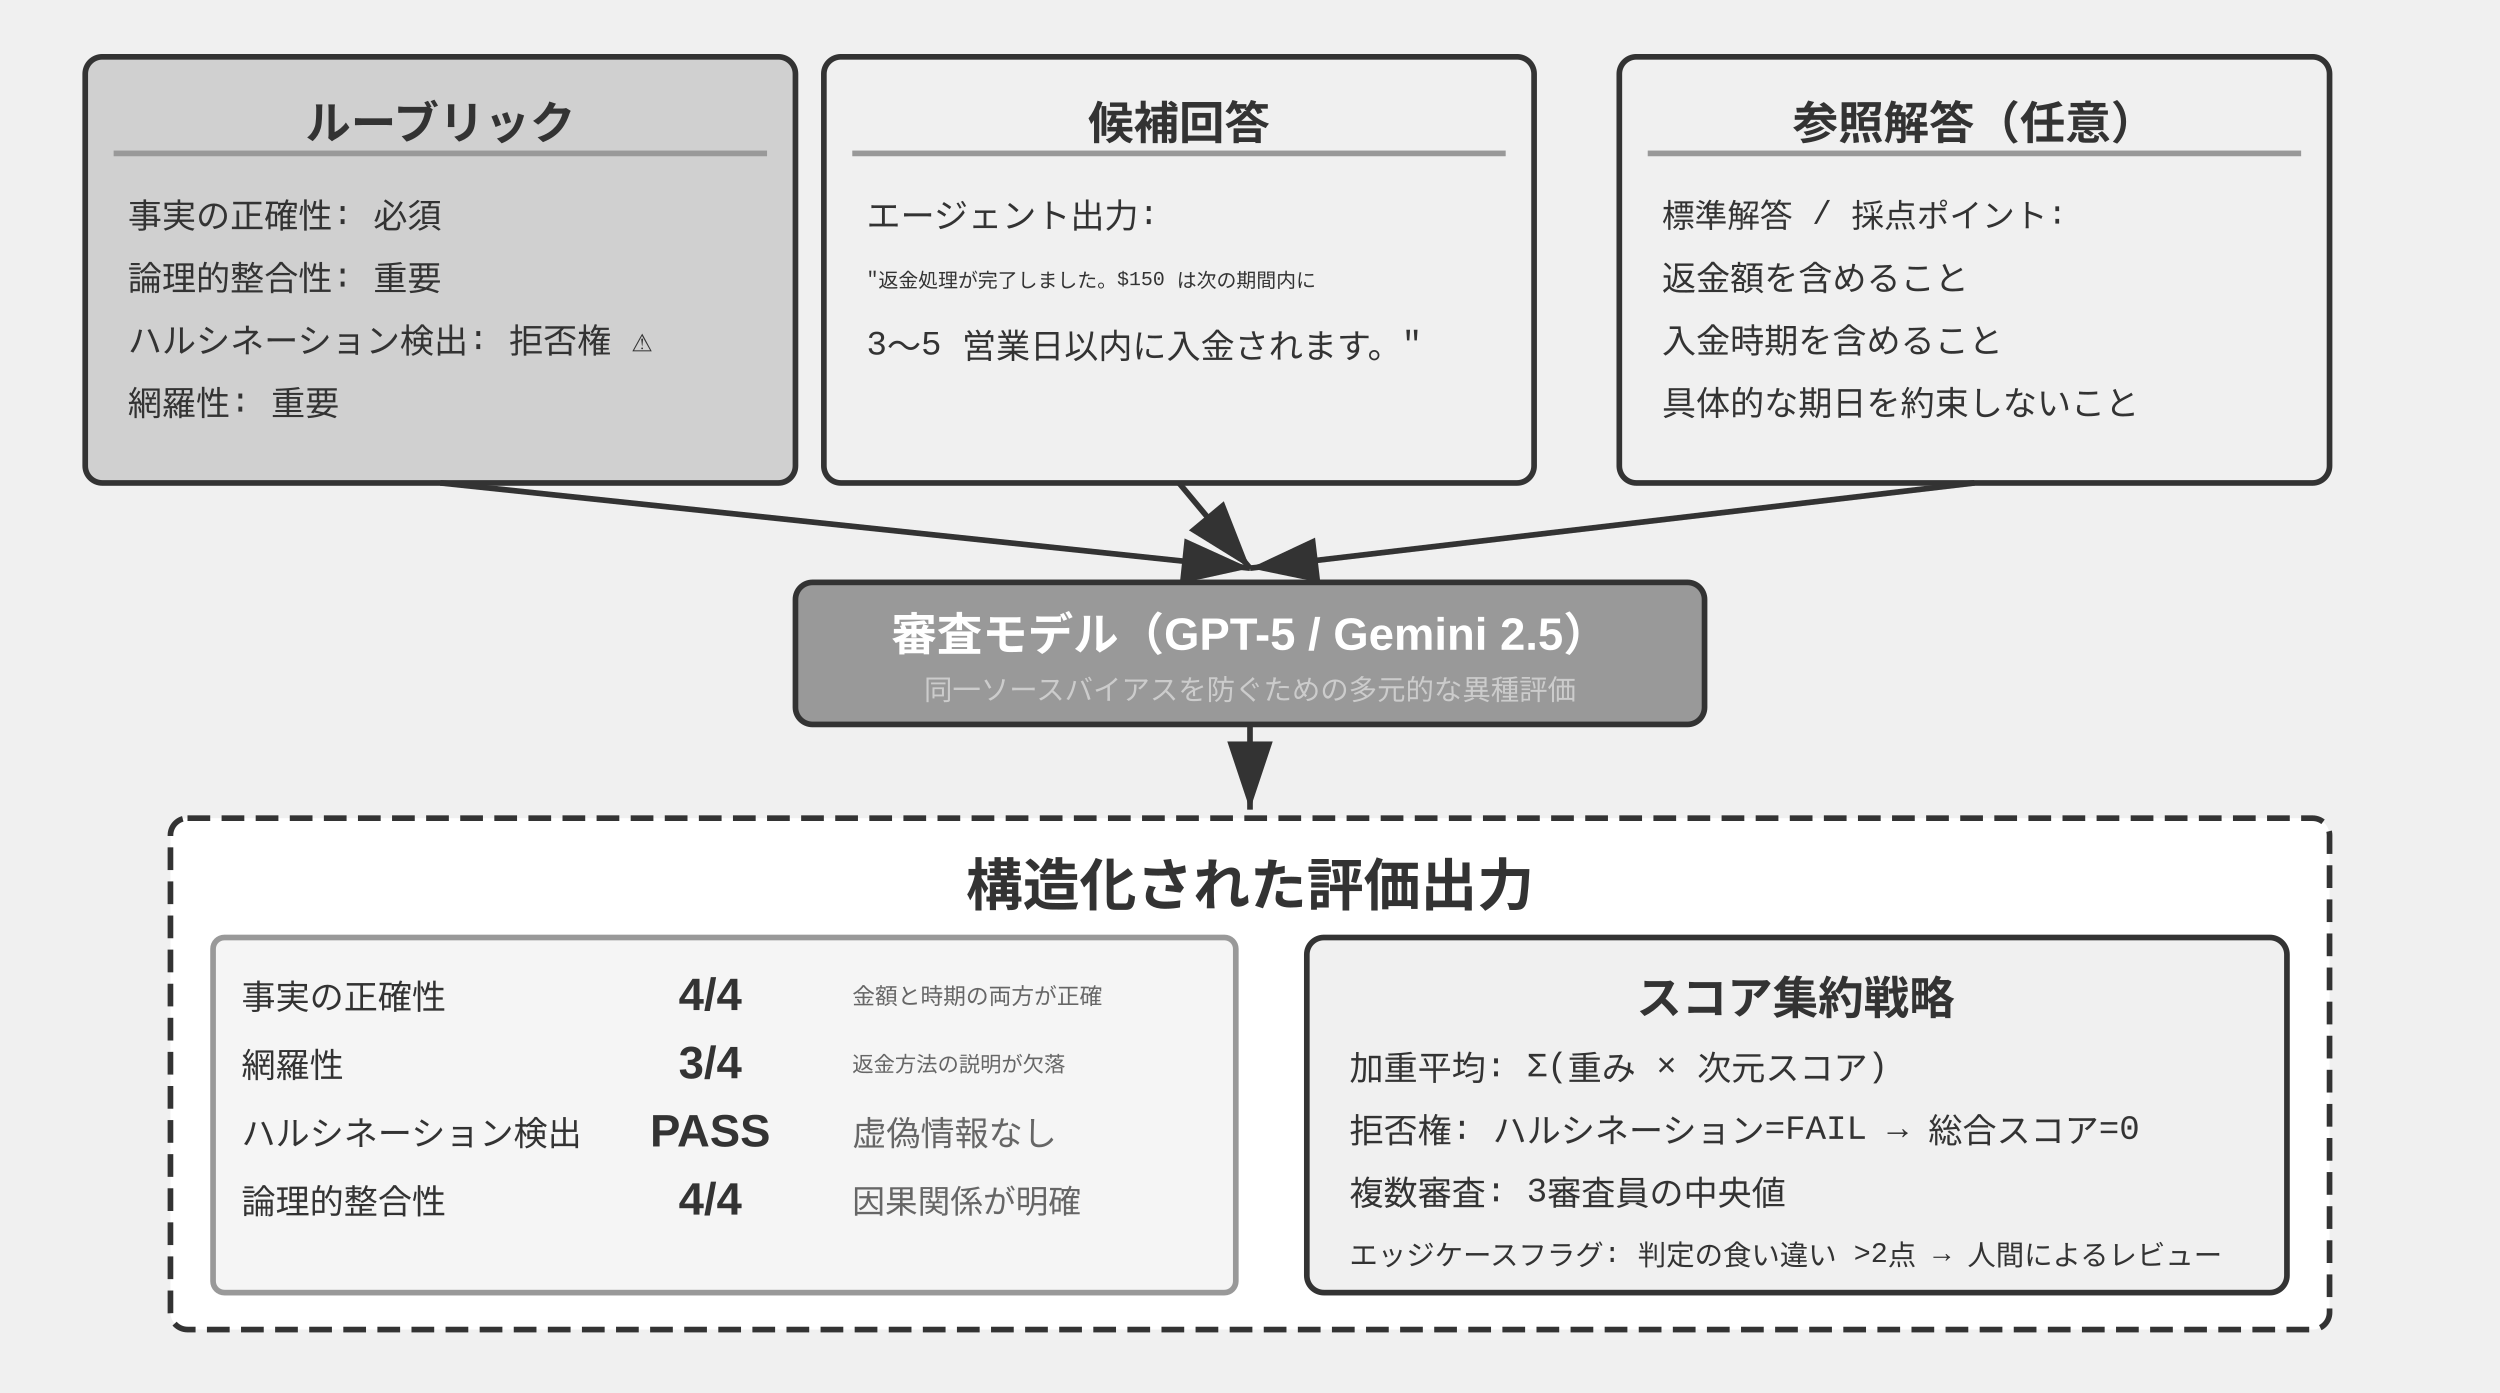
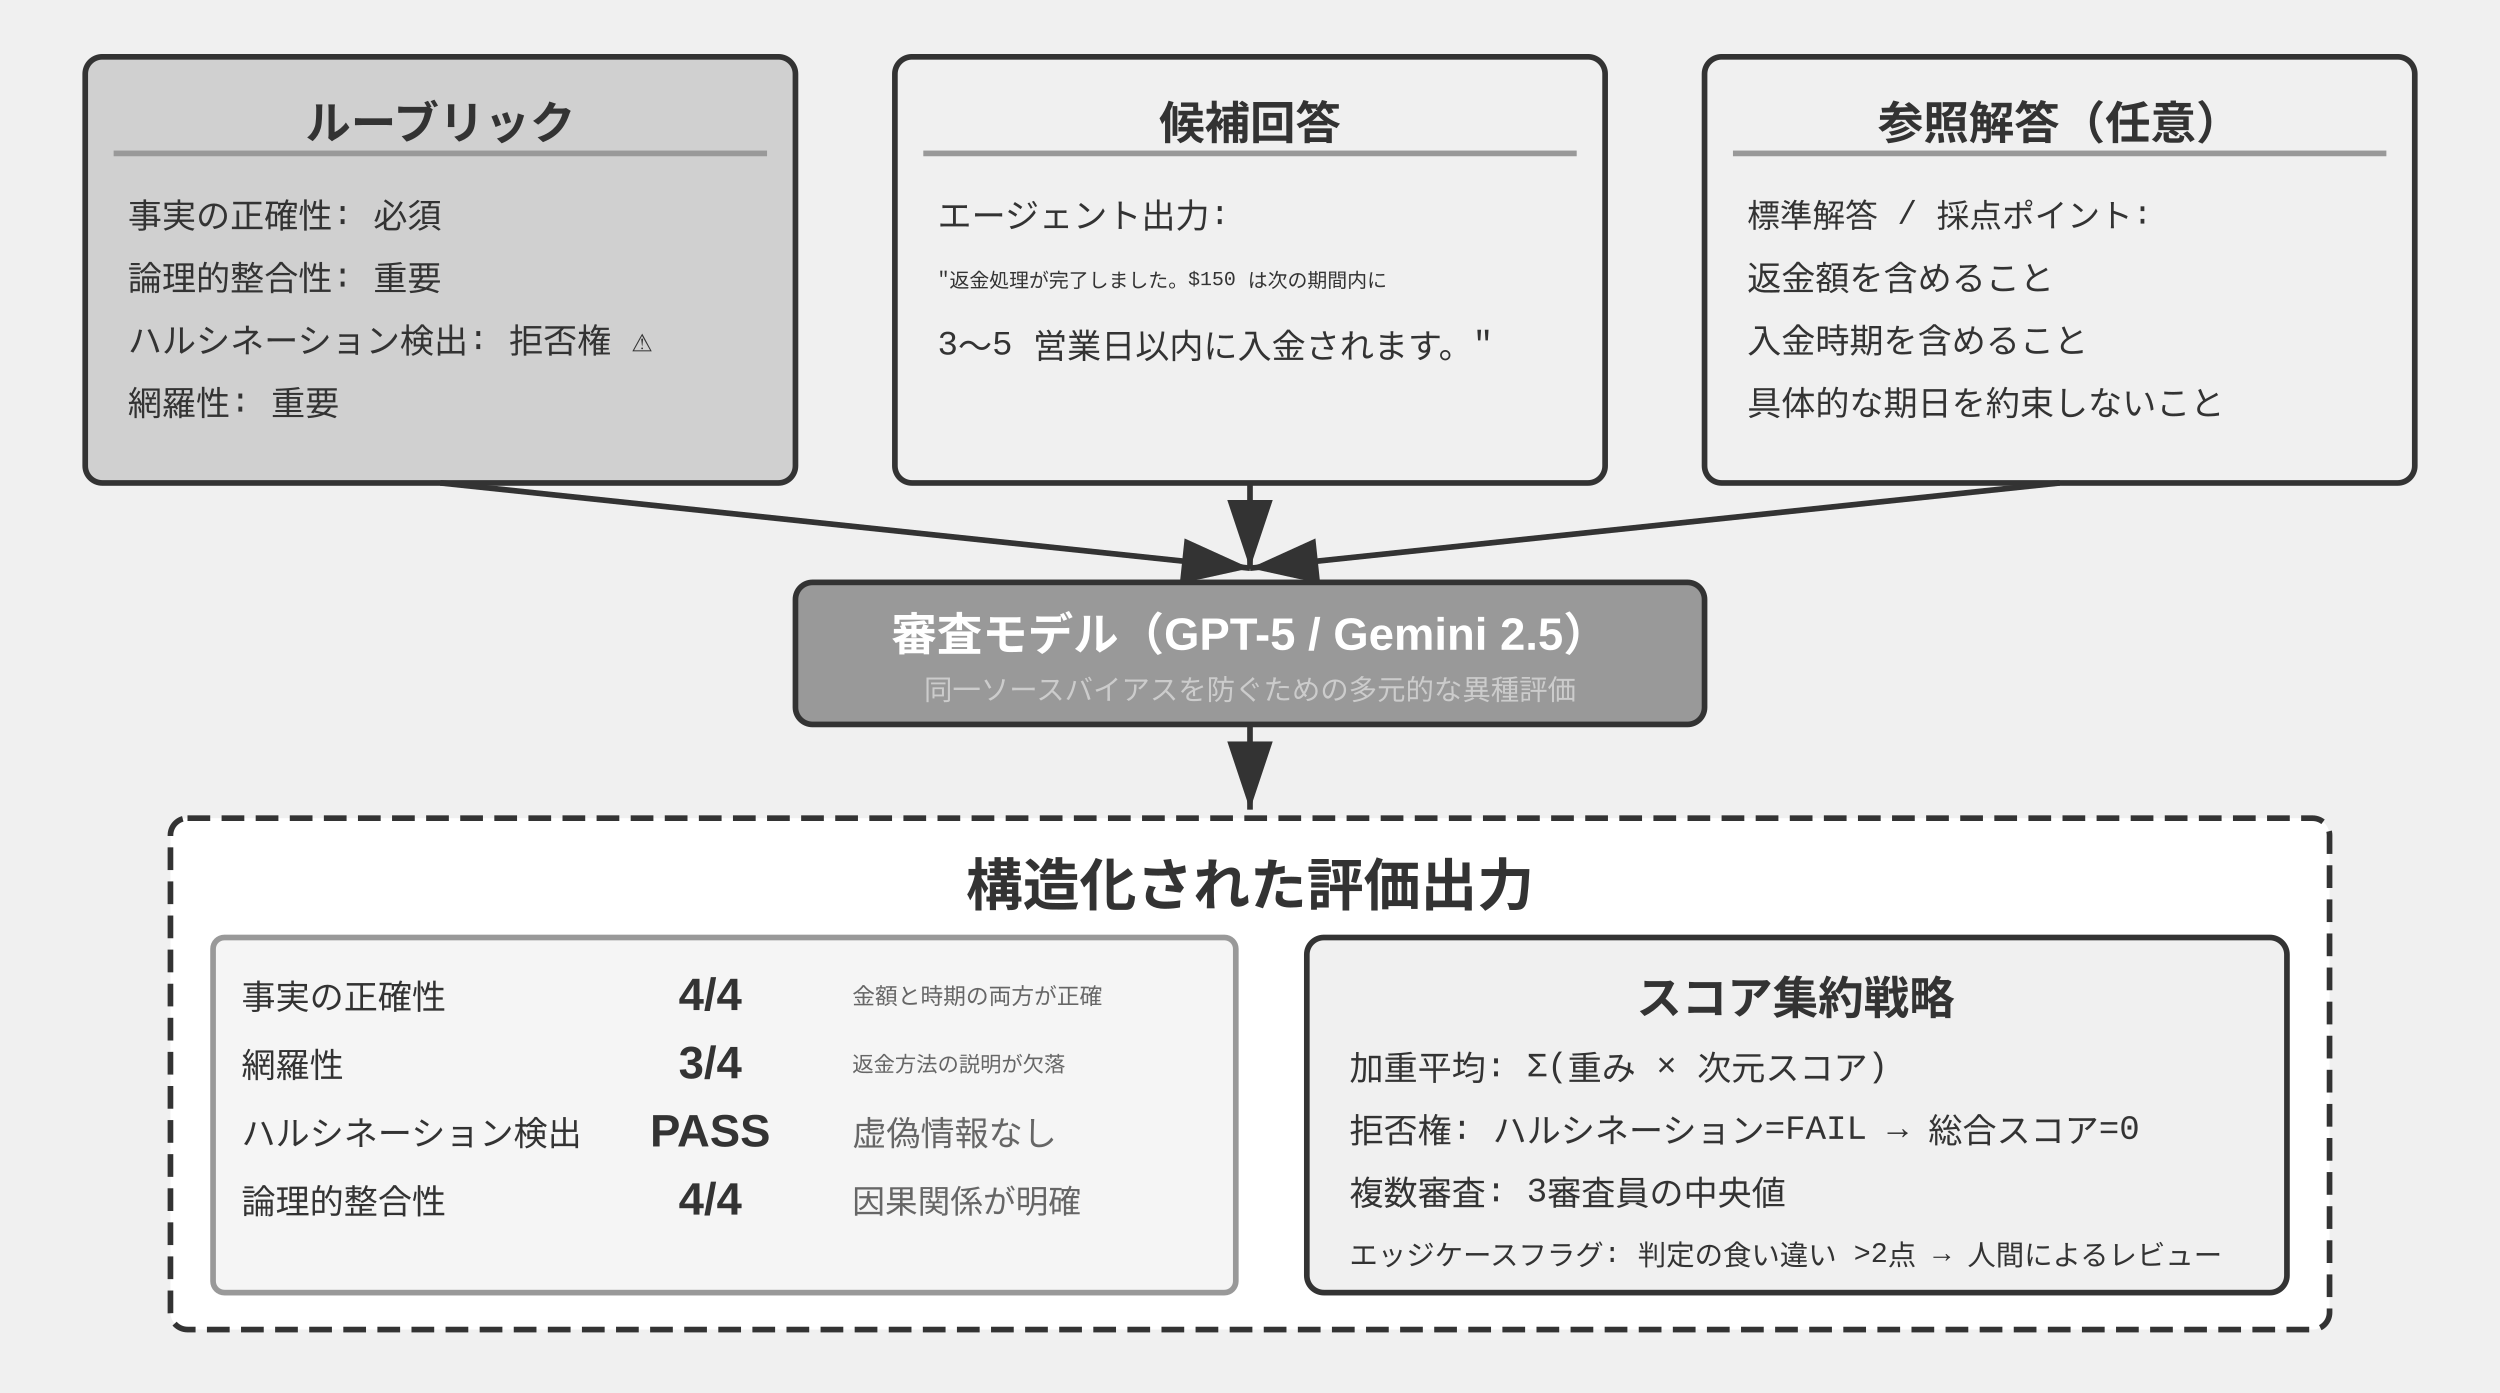
<svg xmlns="http://www.w3.org/2000/svg" viewBox="0 40 880 490" width="880" height="490" style="background:#ffffff">
  <defs>
    <marker id="ah" markerWidth="12" markerHeight="8" refX="12" refY="4" orient="auto">
      <polygon points="0 0, 12 4, 0 8" fill="#333333" />
    </marker>
    <marker id="ah-light" markerWidth="12" markerHeight="8" refX="12" refY="4" orient="auto">
      <polygon points="0 0, 12 4, 0 8" fill="#999999" />
    </marker>
  </defs>
  <rect x="30" y="60" width="250" height="150" rx="6" fill="#d0d0d0" stroke="#333333" stroke-width="2" />
  <text x="155" y="82" font-family="Arial, 'Helvetica Neue', Helvetica, 'PingFang SC', 'Microsoft YaHei', sans-serif" font-size="16" fill="#333333" text-anchor="middle" dominant-baseline="central" font-weight="bold">ルーブリック</text>
  <line x1="40" y1="94" x2="270" y2="94" stroke="#999999" stroke-width="2" />
  <text x="45" y="115" font-family="'Courier New', Courier, monospace" font-size="12" fill="#333333" text-anchor="start" dominant-baseline="central">事実の正確性: 必須</text>
  <text x="45" y="137" font-family="'Courier New', Courier, monospace" font-size="12" fill="#333333" text-anchor="start" dominant-baseline="central">論理的整合性: 重要</text>
  <text x="45" y="159" font-family="'Courier New', Courier, monospace" font-size="12" fill="#333333" text-anchor="start" dominant-baseline="central">ハルシネーション検出: 拒否権 ⚠</text>
  <text x="45" y="181" font-family="'Courier New', Courier, monospace" font-size="12" fill="#333333" text-anchor="start" dominant-baseline="central">網羅性: 重要</text>
-   <rect x="290" y="60" width="250" height="150" rx="6" fill="#f0f0f0" stroke="#333333" stroke-width="2" />
-   <text x="415" y="82" font-family="Arial, 'Helvetica Neue', Helvetica, 'PingFang SC', 'Microsoft YaHei', sans-serif" font-size="16" fill="#333333" text-anchor="middle" dominant-baseline="central" font-weight="bold">候補回答</text>
-   <line x1="300" y1="94" x2="530" y2="94" stroke="#999999" stroke-width="2" />
-   <text x="305" y="115" font-family="'Courier New', Courier, monospace" font-size="12" fill="#333333" text-anchor="start" dominant-baseline="central">エージェント出力:</text>
-   <text x="305" y="137" font-family="'Courier New', Courier, monospace" font-size="7" fill="#333333" text-anchor="start" dominant-baseline="central">"返金処理が完了しました。$150 は次の期間内に</text>
-   <text x="305" y="159" font-family="'Courier New', Courier, monospace" font-size="12" fill="#333333" text-anchor="start" dominant-baseline="central"> 3〜5 営業日以内に入金されます。"</text>
-   <text x="305" y="181" font-family="'Courier New', Courier, monospace" font-size="12" fill="#333333" text-anchor="start" dominant-baseline="central" />
-   <rect x="570" y="60" width="250" height="150" rx="6" fill="#f0f0f0" stroke="#333333" stroke-width="2" />
-   <text x="695" y="82" font-family="Arial, 'Helvetica Neue', Helvetica, 'PingFang SC', 'Microsoft YaHei', sans-serif" font-size="16" fill="#333333" text-anchor="middle" dominant-baseline="central" font-weight="bold">参照解答（任意）</text>
-   <line x1="580" y1="94" x2="810" y2="94" stroke="#999999" stroke-width="2" />
-   <text x="585" y="115" font-family="'Courier New', Courier, monospace" font-size="11.5" fill="#333333" text-anchor="start" dominant-baseline="central">標準解答 / 採点ポイント:</text>
-   <text x="585" y="137" font-family="'Courier New', Courier, monospace" font-size="12" fill="#333333" text-anchor="start" dominant-baseline="central">返金額を含めること</text>
-   <text x="585" y="159" font-family="'Courier New', Courier, monospace" font-size="12" fill="#333333" text-anchor="start" dominant-baseline="central">入金時期を含めること</text>
-   <text x="585" y="181" font-family="'Courier New', Courier, monospace" font-size="12" fill="#333333" text-anchor="start" dominant-baseline="central">具体的な期日を約束しないこと</text>
+   <rect x="315" y="60" width="250" height="150" rx="6" fill="#f0f0f0" stroke="#333333" stroke-width="2" />
+   <text x="440" y="82" font-family="Arial, 'Helvetica Neue', Helvetica, 'PingFang SC', 'Microsoft YaHei', sans-serif" font-size="16" fill="#333333" text-anchor="middle" dominant-baseline="central" font-weight="bold">候補回答</text>
+   <line x1="325" y1="94" x2="555" y2="94" stroke="#999999" stroke-width="2" />
+   <text x="330" y="115" font-family="'Courier New', Courier, monospace" font-size="12" fill="#333333" text-anchor="start" dominant-baseline="central">エージェント出力:</text>
+   <text x="330" y="137" font-family="'Courier New', Courier, monospace" font-size="7" fill="#333333" text-anchor="start" dominant-baseline="central">"返金処理が完了しました。$150 は次の期間内に</text>
+   <text x="330" y="159" font-family="'Courier New', Courier, monospace" font-size="12" fill="#333333" text-anchor="start" dominant-baseline="central"> 3〜5 営業日以内に入金されます。"</text>
+   <text x="330" y="181" font-family="'Courier New', Courier, monospace" font-size="12" fill="#333333" text-anchor="start" dominant-baseline="central" />
+   <rect x="600" y="60" width="250" height="150" rx="6" fill="#f0f0f0" stroke="#333333" stroke-width="2" />
+   <text x="725" y="82" font-family="Arial, 'Helvetica Neue', Helvetica, 'PingFang SC', 'Microsoft YaHei', sans-serif" font-size="16" fill="#333333" text-anchor="middle" dominant-baseline="central" font-weight="bold">参照解答（任意）</text>
+   <line x1="610" y1="94" x2="840" y2="94" stroke="#999999" stroke-width="2" />
+   <text x="615" y="115" font-family="'Courier New', Courier, monospace" font-size="11.5" fill="#333333" text-anchor="start" dominant-baseline="central">標準解答 / 採点ポイント:</text>
+   <text x="615" y="137" font-family="'Courier New', Courier, monospace" font-size="12" fill="#333333" text-anchor="start" dominant-baseline="central">返金額を含めること</text>
+   <text x="615" y="159" font-family="'Courier New', Courier, monospace" font-size="12" fill="#333333" text-anchor="start" dominant-baseline="central">入金時期を含めること</text>
+   <text x="615" y="181" font-family="'Courier New', Courier, monospace" font-size="12" fill="#333333" text-anchor="start" dominant-baseline="central">具体的な期日を約束しないこと</text>
  <line x1="155" y1="210" x2="440" y2="240" stroke="#333333" stroke-width="2" marker-end="url(#ah)" />
-   <line x1="415" y1="210" x2="440" y2="240" stroke="#333333" stroke-width="2" marker-end="url(#ah)" />
-   <line x1="695" y1="210" x2="440" y2="240" stroke="#333333" stroke-width="2" marker-end="url(#ah)" />
+   <line x1="440" y1="210" x2="440" y2="240" stroke="#333333" stroke-width="2" marker-end="url(#ah)" />
+   <line x1="725" y1="210" x2="440" y2="240" stroke="#333333" stroke-width="2" marker-end="url(#ah)" />
  <rect x="280" y="245" width="320" height="50" rx="6" fill="#999999" stroke="#333333" stroke-width="2" />
  <text x="440" y="262" font-family="Arial, 'Helvetica Neue', Helvetica, 'PingFang SC', 'Microsoft YaHei', sans-serif" font-size="16" fill="#ffffff" text-anchor="middle" dominant-baseline="central" font-weight="bold">審査モデル（GPT-5 / Gemini 2.5）</text>
  <text x="440" y="282" font-family="Arial, 'Helvetica Neue', Helvetica, 'PingFang SC', 'Microsoft YaHei', sans-serif" font-size="10" fill="#cccccc" text-anchor="middle" dominant-baseline="central" font-weight="normal">同一ソースバイアスを防ぐための多元的な異種評価</text>
  <line x1="440" y1="295" x2="440" y2="325" stroke="#333333" stroke-width="2" marker-end="url(#ah)" />
  <rect x="60" y="328" width="760" height="180" rx="6" fill="#ffffff" stroke="#333333" stroke-width="2" stroke-dasharray="8,4" />
  <text x="440" y="350" font-family="Arial, 'Helvetica Neue', Helvetica, 'PingFang SC', 'Microsoft YaHei', sans-serif" font-size="20" fill="#333333" text-anchor="middle" dominant-baseline="central" font-weight="bold">構造化された評価出力</text>
  <rect x="75" y="370" width="360" height="125" rx="4" fill="#f5f5f5" stroke="#999999" stroke-width="2" />
  <text x="85" y="390" font-family="'Courier New', Courier, monospace" font-size="12" fill="#333333" text-anchor="start" dominant-baseline="central">事実の正確性</text>
  <text x="250" y="390" font-family="Arial, 'Helvetica Neue', Helvetica, 'PingFang SC', 'Microsoft YaHei', sans-serif" font-size="16" fill="#333333" text-anchor="middle" dominant-baseline="central" font-weight="bold">4/4</text>
  <text x="300" y="390" font-family="Arial, 'Helvetica Neue', Helvetica, 'PingFang SC', 'Microsoft YaHei', sans-serif" font-size="8" fill="#666666" text-anchor="start" dominant-baseline="central" font-weight="normal">金額と時期の両方が正確</text>
  <text x="85" y="414" font-family="'Courier New', Courier, monospace" font-size="12" fill="#333333" text-anchor="start" dominant-baseline="central">網羅性</text>
  <text x="250" y="414" font-family="Arial, 'Helvetica Neue', Helvetica, 'PingFang SC', 'Microsoft YaHei', sans-serif" font-size="16" fill="#333333" text-anchor="middle" dominant-baseline="central" font-weight="bold">3/4</text>
  <text x="300" y="414" font-family="Arial, 'Helvetica Neue', Helvetica, 'PingFang SC', 'Microsoft YaHei', sans-serif" font-size="7.5" fill="#666666" text-anchor="start" dominant-baseline="central" font-weight="normal">返金方法の説明が欠落</text>
  <text x="85" y="438" font-family="'Courier New', Courier, monospace" font-size="12" fill="#333333" text-anchor="start" dominant-baseline="central">ハルシネーション検出</text>
  <text x="250" y="438" font-family="Arial, 'Helvetica Neue', Helvetica, 'PingFang SC', 'Microsoft YaHei', sans-serif" font-size="16" fill="#333333" text-anchor="middle" dominant-baseline="central" font-weight="bold">PASS</text>
  <text x="300" y="438" font-family="Arial, 'Helvetica Neue', Helvetica, 'PingFang SC', 'Microsoft YaHei', sans-serif" font-size="12" fill="#666666" text-anchor="start" dominant-baseline="central" font-weight="normal">虚偽情報なし</text>
  <text x="85" y="462" font-family="'Courier New', Courier, monospace" font-size="12" fill="#333333" text-anchor="start" dominant-baseline="central">論理的整合性</text>
  <text x="250" y="462" font-family="Arial, 'Helvetica Neue', Helvetica, 'PingFang SC', 'Microsoft YaHei', sans-serif" font-size="16" fill="#333333" text-anchor="middle" dominant-baseline="central" font-weight="bold">4/4</text>
  <text x="300" y="462" font-family="Arial, 'Helvetica Neue', Helvetica, 'PingFang SC', 'Microsoft YaHei', sans-serif" font-size="11.5" fill="#666666" text-anchor="start" dominant-baseline="central" font-weight="normal">因果関係が明確</text>
  <rect x="460" y="370" width="345" height="125" rx="6" fill="#f0f0f0" stroke="#333333" stroke-width="2" />
  <text x="632" y="390" font-family="Arial, 'Helvetica Neue', Helvetica, 'PingFang SC', 'Microsoft YaHei', sans-serif" font-size="16" fill="#333333" text-anchor="middle" dominant-baseline="central" font-weight="bold">スコア集約戦略</text>
  <text x="475" y="415" font-family="'Courier New', Courier, monospace" font-size="12" fill="#333333" text-anchor="start" dominant-baseline="central">加重平均: Σ(重み × 次元スコア)</text>
  <text x="475" y="437" font-family="'Courier New', Courier, monospace" font-size="12" fill="#333333" text-anchor="start" dominant-baseline="central">拒否権: ハルシネーション=FAIL → 総合スコア=0</text>
  <text x="475" y="459" font-family="'Courier New', Courier, monospace" font-size="12" fill="#333333" text-anchor="start" dominant-baseline="central">複数審査: 3審査員の中央値</text>
  <text x="475" y="481" font-family="'Courier New', Courier, monospace" font-size="10" fill="#333333" text-anchor="start" dominant-baseline="central">エッジケースフラグ: 判定の食い違い &gt;2点 → 人間によるレビュー</text>
</svg>
